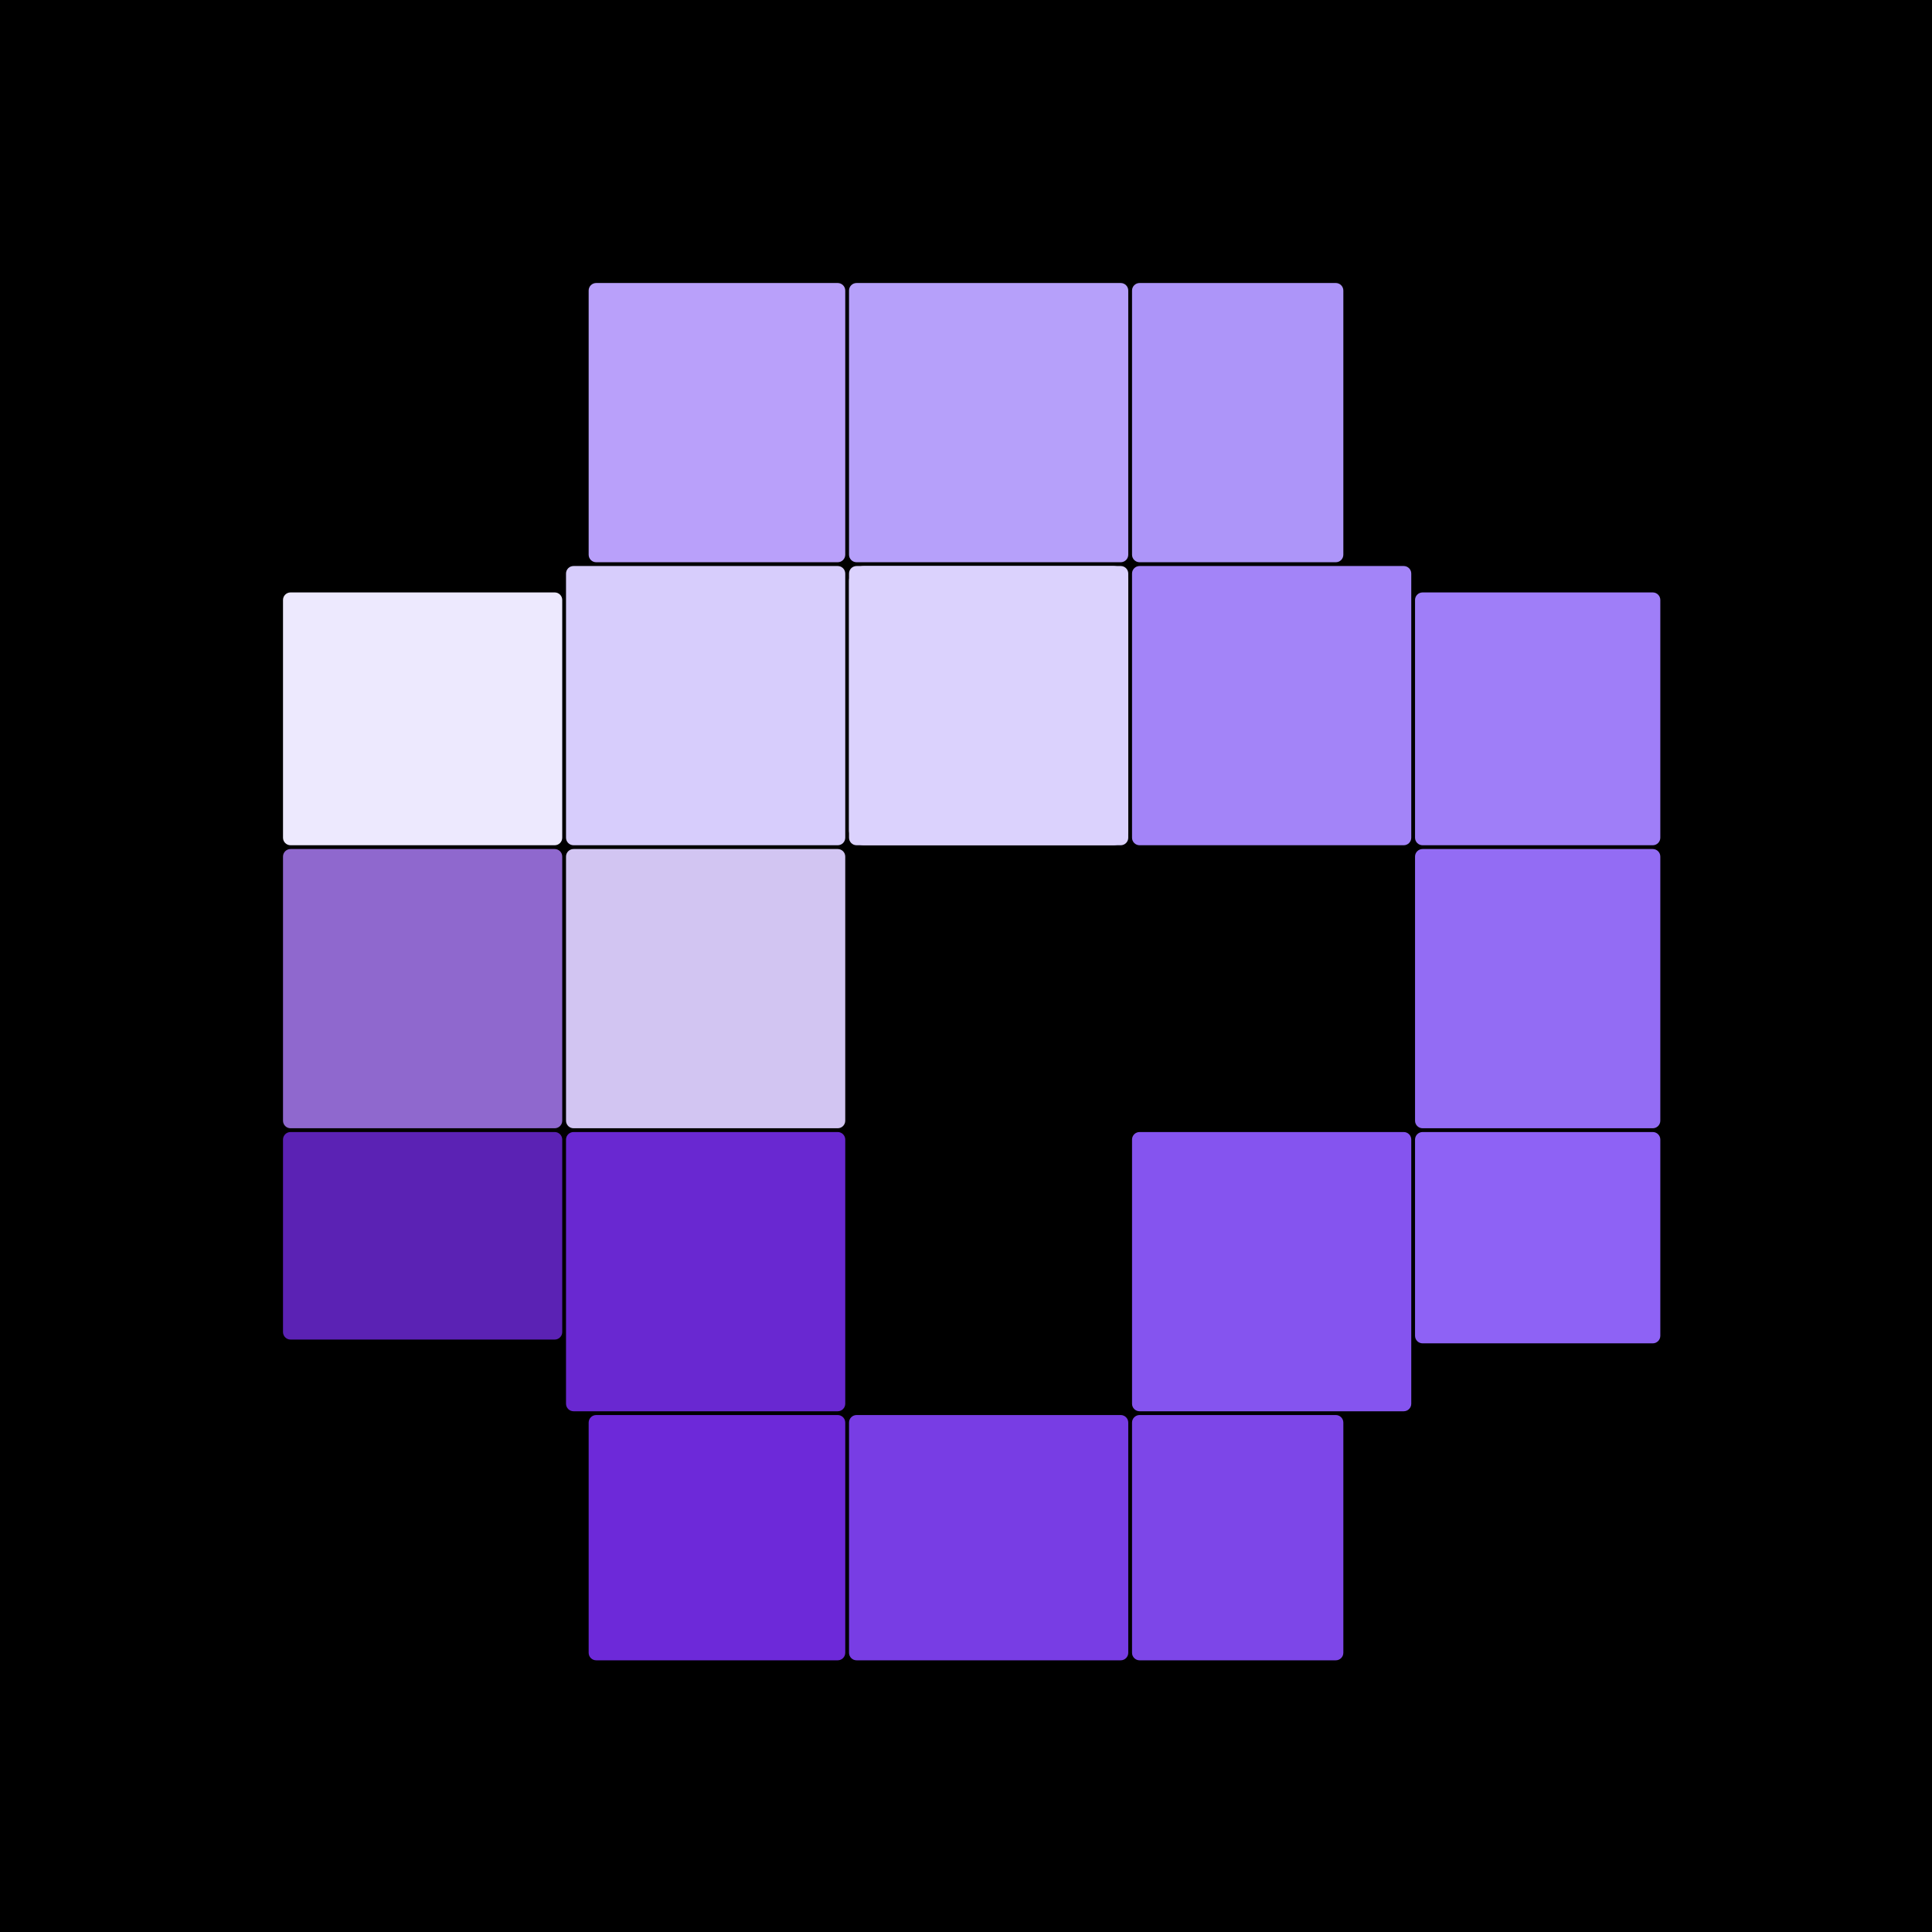
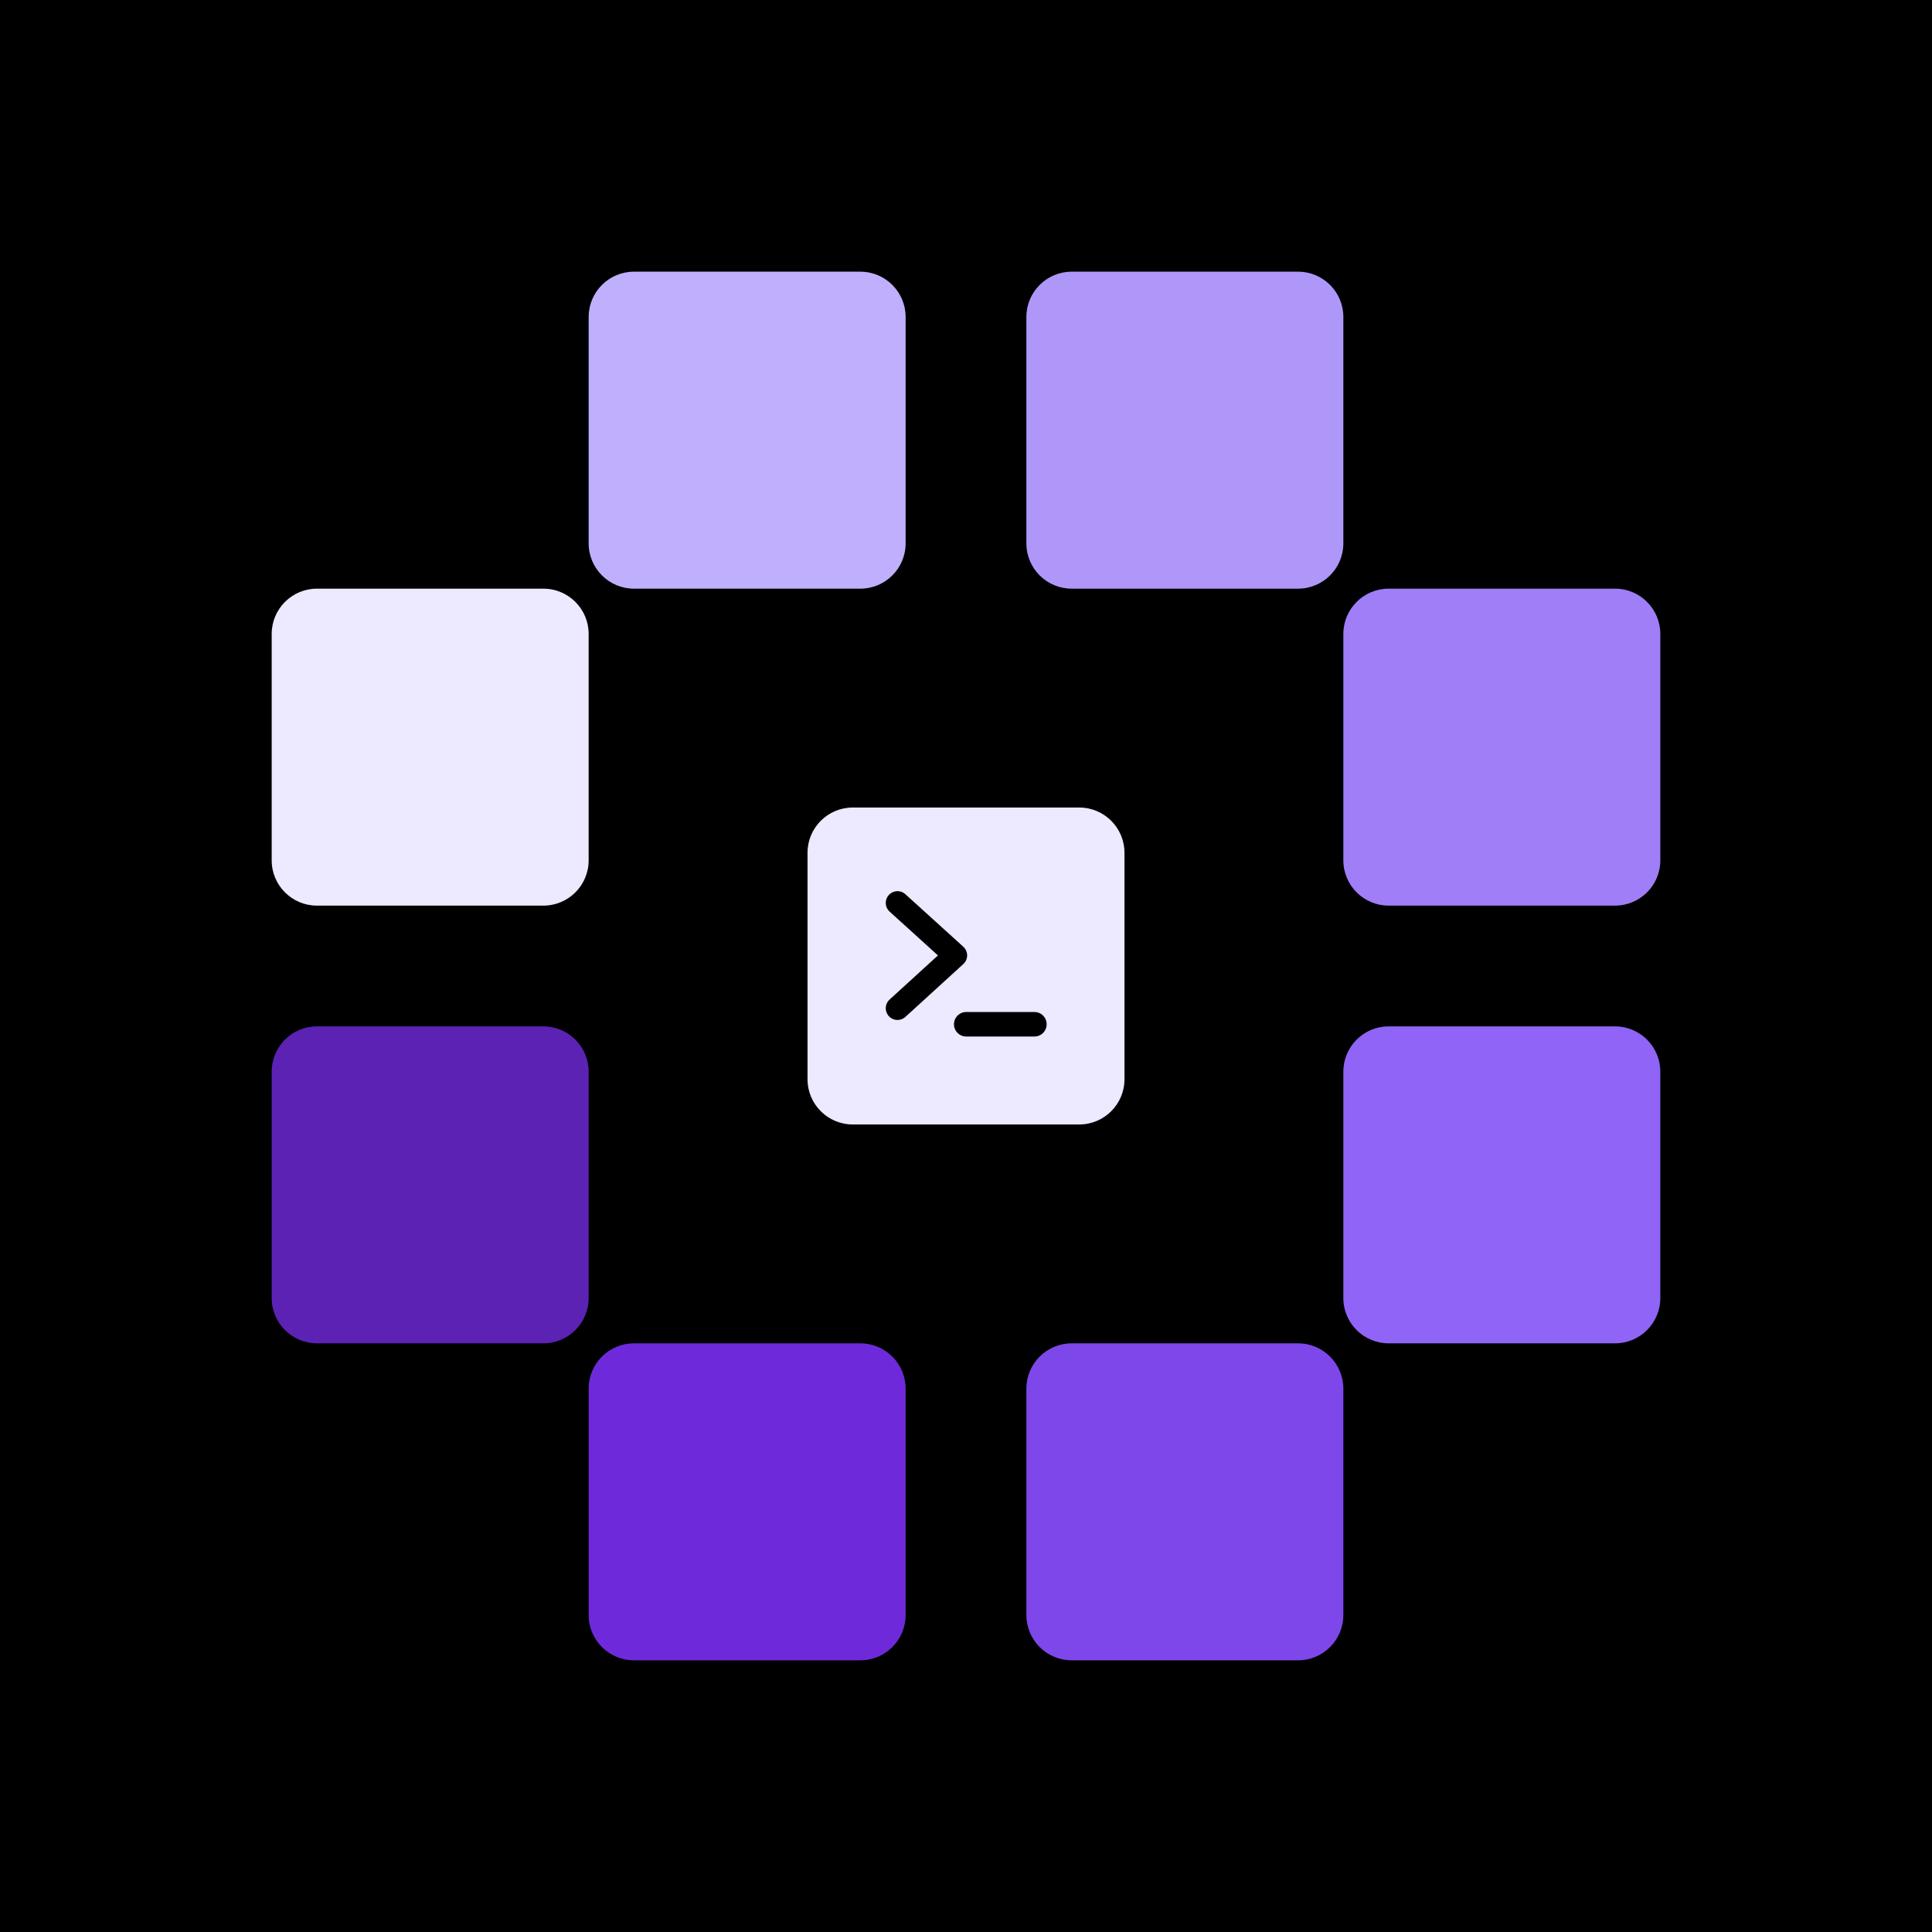
- <svg xmlns="http://www.w3.org/2000/svg" viewBox="0 0 1024 1024">
+ <svg xmlns="http://www.w3.org/2000/svg" viewBox="0 0 1024 1024" width="1024" height="1024">
  <rect width="1024" height="1024" fill="#000" />
-   <rect x="312" y="150" width="136" height="148" rx="4" fill="#B9A0FA" />
-   <rect x="450" y="150" width="148" height="148" rx="4" fill="#B6A0FA" />
-   <rect x="150" y="314" width="148" height="134" rx="4" fill="#EDE9FE" />
-   <rect x="450" y="300" width="148" height="148" rx="8" fill="#DBD2FD" />
-   <text x="524" y="390" font-family="ui-monospace,SFMono-Regular,Menlo,monospace" font-size="72" font-weight="600" fill="#1E1B4B" text-anchor="middle">
-     &gt;_
-   </text>
-   <rect x="750" y="314" width="130" height="134" rx="4" fill="#9F7EF8" />
-   <rect x="150" y="450" width="148" height="148" rx="4" fill="#8F68CE" />
-   <rect x="750" y="450" width="130" height="148" rx="4" fill="#936CF4" />
-   <rect x="150" y="600" width="148" height="110" rx="4" fill="#5B22B4" />
-   <rect x="600" y="600" width="148" height="148" rx="4" fill="#8554EF" />
-   <rect x="750" y="600" width="130" height="112" rx="4" fill="#8E62F5" />
-   <rect x="312" y="750" width="136" height="130" rx="4" fill="#6D29D9" />
-   <rect x="450" y="750" width="148" height="130" rx="4" fill="#783DE4" />
-   <rect x="300" y="300" width="148" height="148" rx="4" fill="#D7CDFC" />
-   <rect x="300" y="450" width="148" height="148" rx="4" fill="#D2C5F2" />
-   <rect x="300" y="600" width="148" height="148" rx="4" fill="#6928D1" />
-   <rect x="450" y="300" width="148" height="148" rx="4" fill="#DBD2FD" />
-   <rect x="600" y="150" width="112" height="148" rx="4" fill="#AD95F9" />
-   <rect x="600" y="300" width="148" height="148" rx="4" fill="#A384F8" />
-   <rect x="600" y="750" width="112" height="130" rx="4" fill="#7D46E8" />
+   <rect id="left-top" x="144" y="312" width="168" height="168" rx="24" fill="#ede9fe" />
+   <rect id="top-left" x="312" y="144" width="168" height="168" rx="24" fill="#c0affc" />
+   <rect id="top-right" x="544" y="144" width="168" height="168" rx="24" fill="#af97fa" />
+   <rect id="right-top" x="712" y="312" width="168" height="168" rx="24" fill="#9f7ef8" />
+   <rect id="right-bottom" x="712" y="544" width="168" height="168" rx="24" fill="#8f64f6" />
+   <rect id="bottom-right" x="544" y="712" width="168" height="168" rx="24" fill="#7e47ea" />
+   <rect id="bottom-left" x="312" y="712" width="168" height="168" rx="24" fill="#6e2ada" />
+   <rect id="left-bottom" x="144" y="544" width="168" height="168" rx="24" fill="#5b22b4" />
+   <rect id="prompt" x="428" y="428" width="168" height="168" rx="24" fill="#ede9fe" />
+   <g fill="none" stroke="#000" stroke-linecap="round" stroke-linejoin="round">
+     <path d="M475.69 478.56 L506.38 506.38 L475.69 534.38" stroke-width="12.44" />
+     <path d="M512.12 542.88 H548.25" stroke-width="13" />
+   </g>
</svg>
